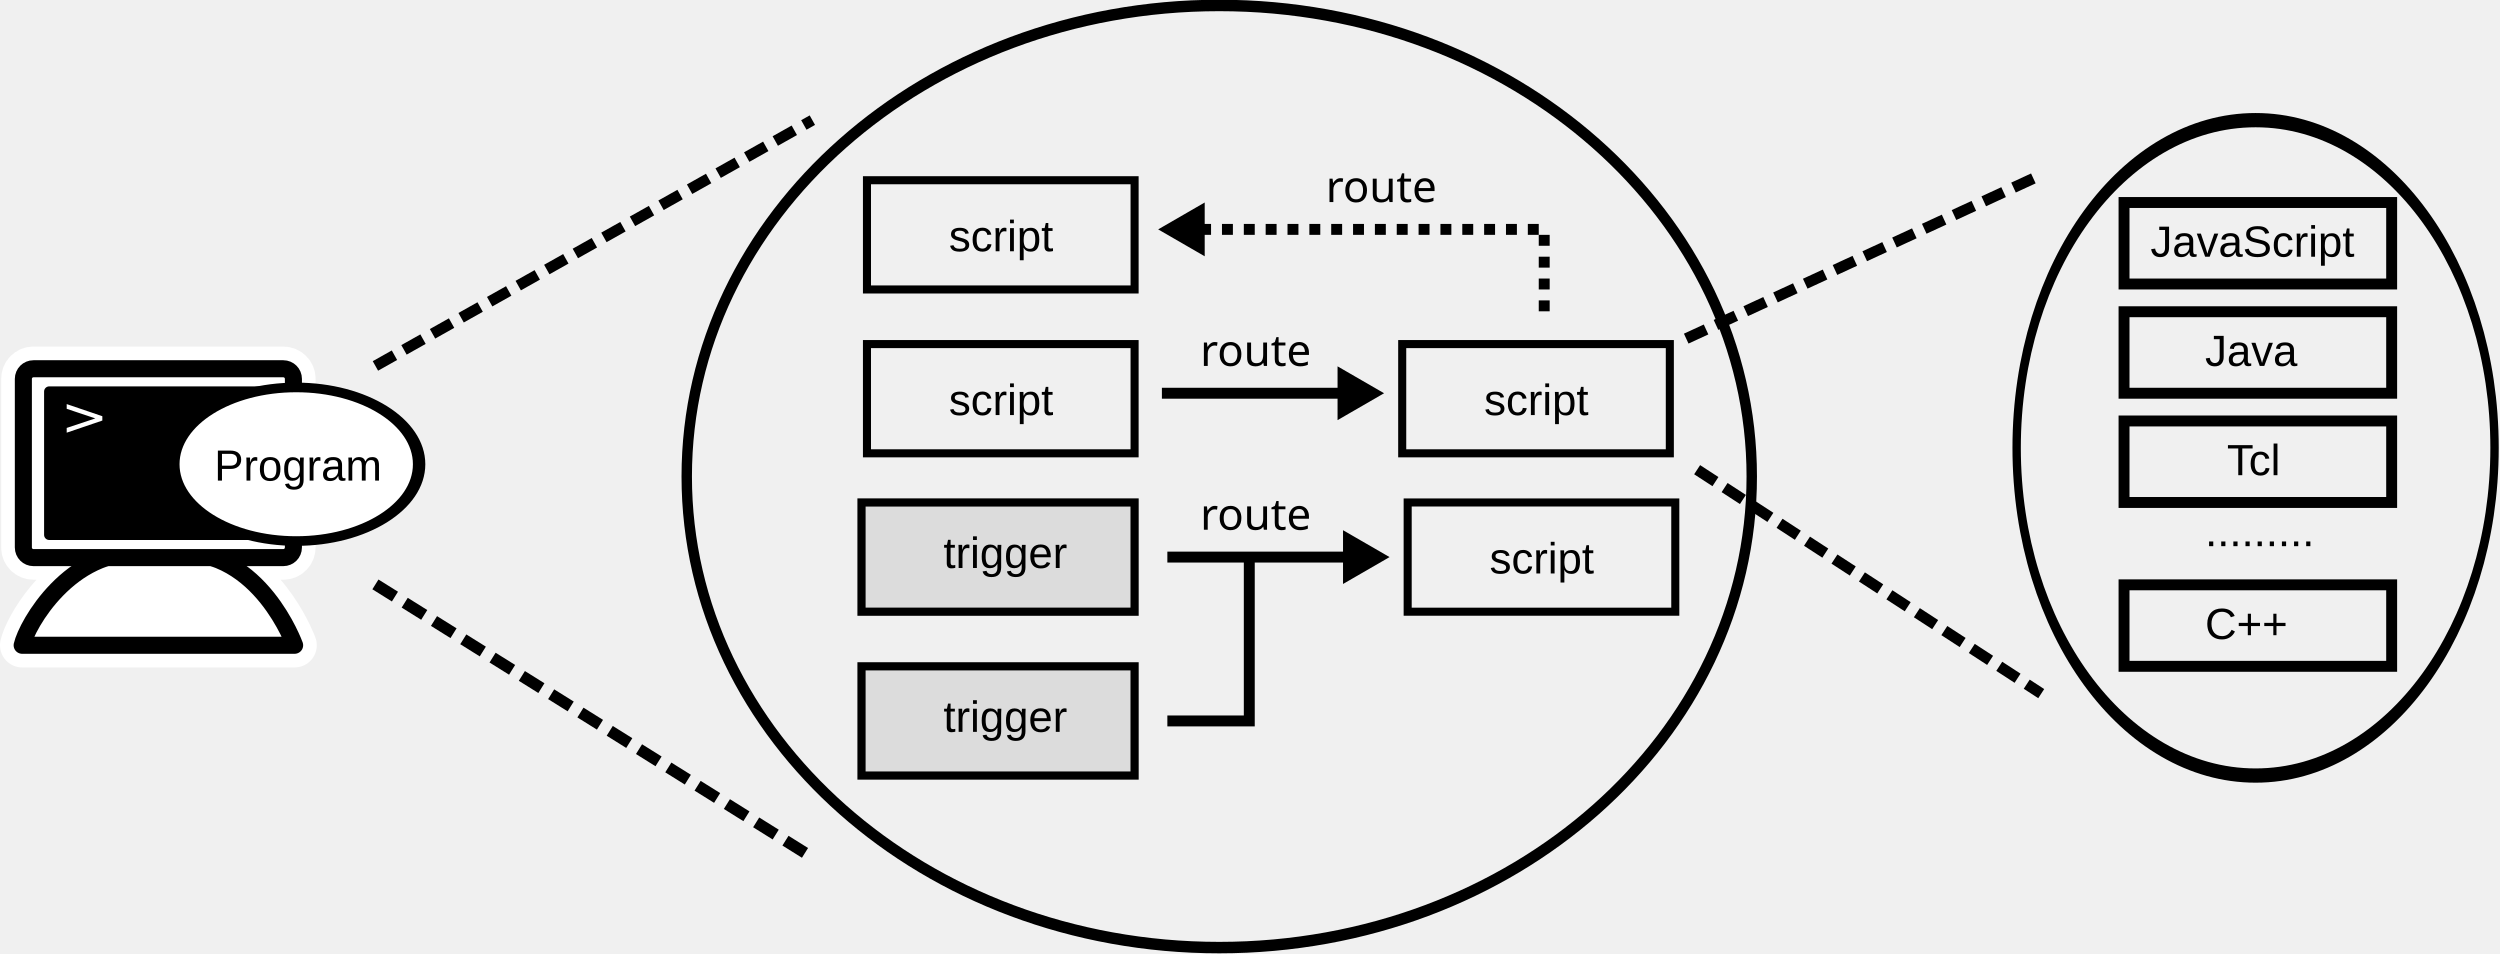
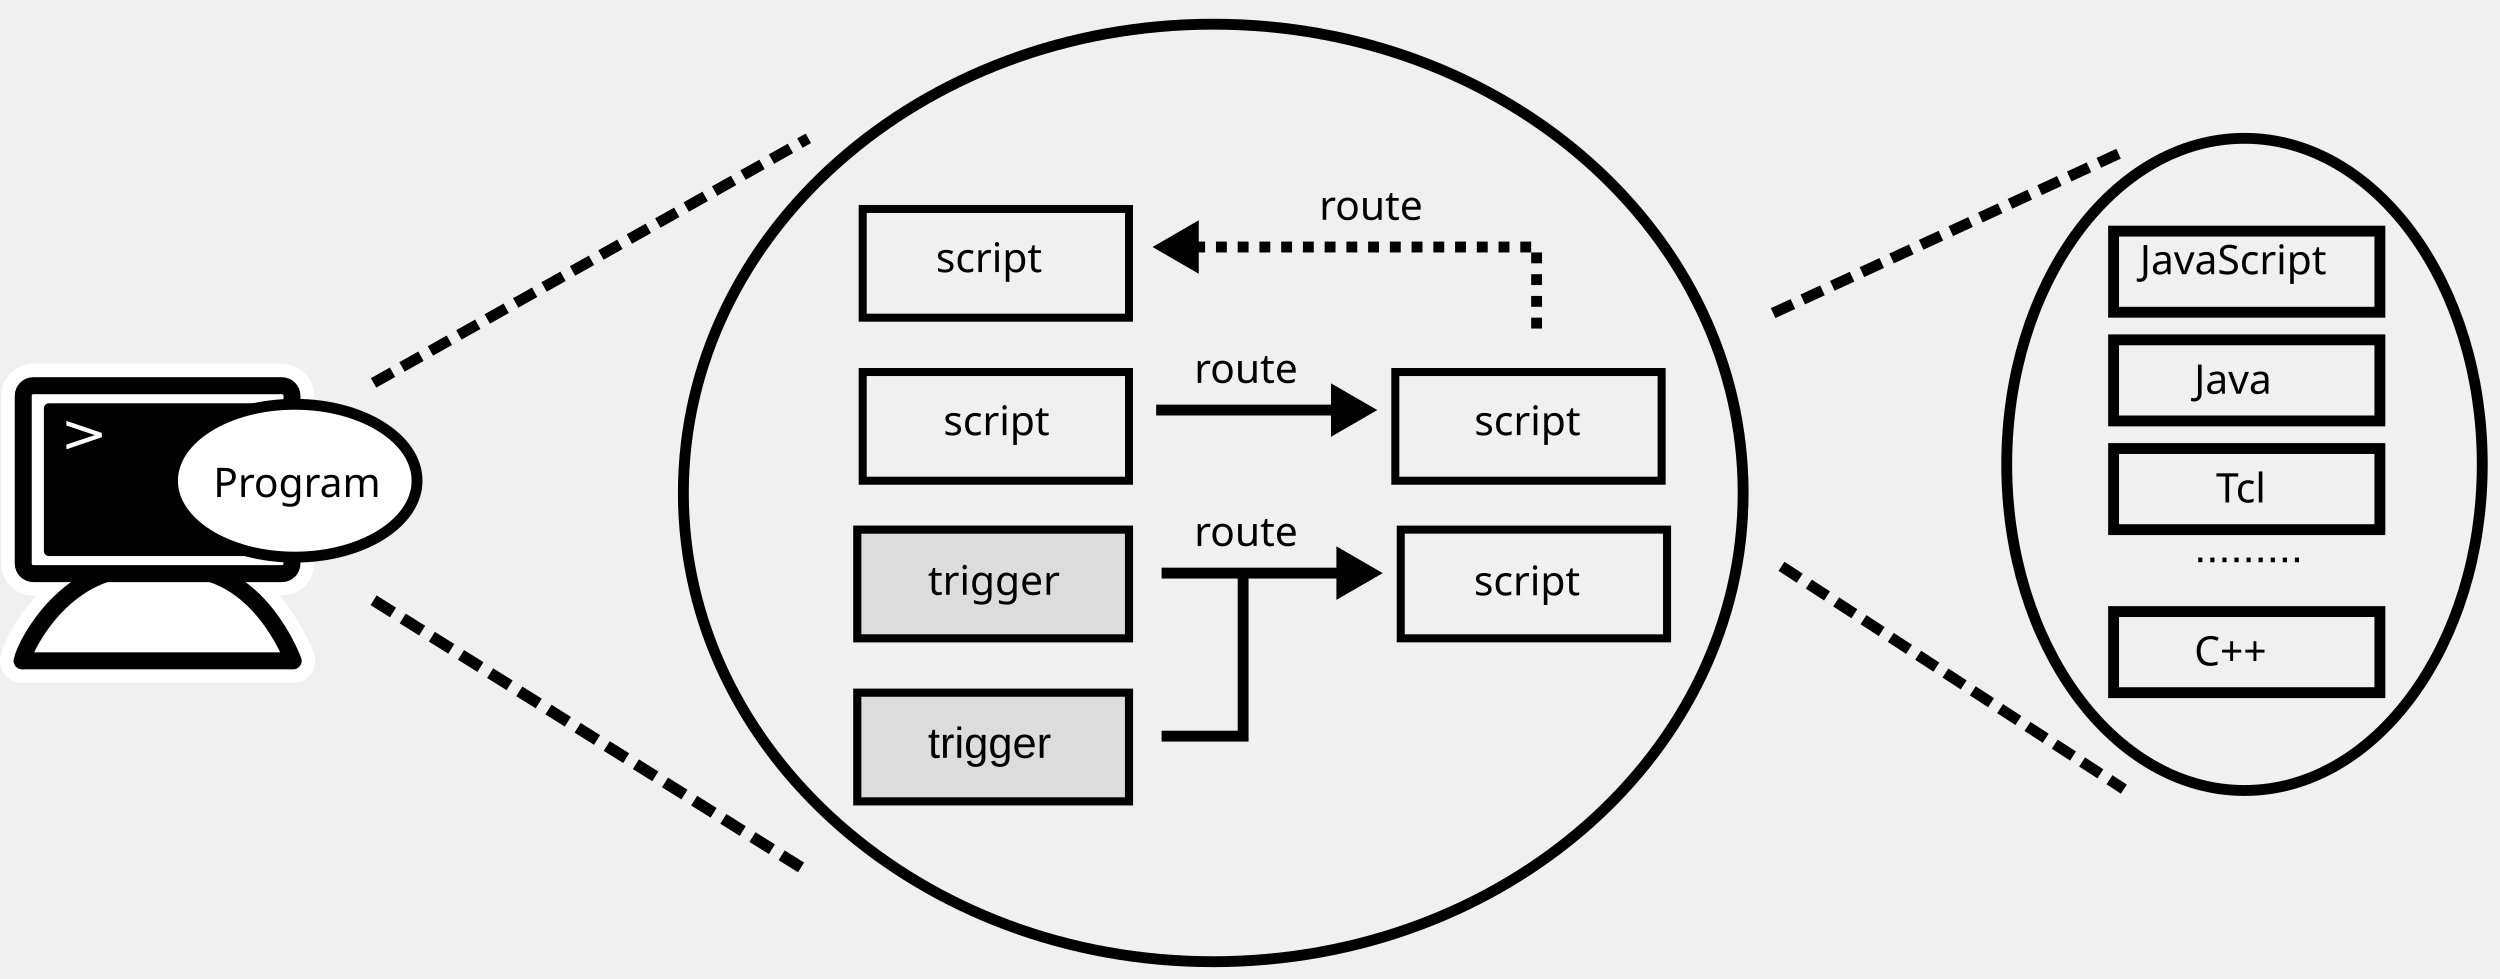
- <svg xmlns="http://www.w3.org/2000/svg" xmlns:ns1="http://www.openswatchbook.org/uri/2009/osb" xmlns:xlink="http://www.w3.org/1999/xlink" width="457.737" height="174.5" id="svg2" version="1.1">
+ <svg xmlns="http://www.w3.org/2000/svg" xmlns:ns1="http://www.openswatchbook.org/uri/2009/osb" xmlns:xlink="http://www.w3.org/1999/xlink" width="460" height="180" id="svg2" version="1.1">
  <defs id="defs4">
    <marker orient="auto" refY="0" refX="0" id="TriangleOutL" style="overflow:visible">
      <path id="path4823" d="m 5.77,0 -8.65,5 0,-10 8.65,5 z" style="fill-rule:evenodd;stroke:#000000;stroke-width:1pt" transform="scale(0.8,0.8)" />
    </marker>
    <marker orient="auto" refY="0" refX="0" id="TriangleOutM" style="overflow:visible">
      <path id="path4826" d="m 5.77,0 -8.65,5 0,-10 8.65,5 z" style="fill-rule:evenodd;stroke:#000000;stroke-width:1pt" transform="scale(0.4,0.4)" />
    </marker>
    <marker orient="auto" refY="0" refX="0" id="TriangleOutS" style="overflow:visible">
      <path id="path4045" d="m 5.77,0 -8.65,5 0,-10 8.65,5 z" style="fill-rule:evenodd;stroke:#000000;stroke-width:1pt" transform="scale(0.2,0.2)" />
    </marker>
    <marker orient="auto" refY="0" refX="0" id="Arrow1Mend" style="overflow:visible">
-       <path id="path3906" d="M 0,0 5,-5 -12.5,0 5,5 0,0 z" style="fill-rule:evenodd;stroke:#000000;stroke-width:1pt" transform="matrix(-0.4,0,0,-0.4,-4,0)" />
+       <path id="path3906" d="M 0,0 5,-5 -12.5,0 5,5 0,0 Z" style="fill-rule:evenodd;stroke:#000000;stroke-width:1pt" transform="matrix(-0.4,0,0,-0.4,-4,0)" />
    </marker>
    <marker orient="auto" refY="0" refX="0" id="Arrow1Lend" style="overflow:visible">
-       <path id="path3900" d="M 0,0 5,-5 -12.5,0 5,5 0,0 z" style="fill-rule:evenodd;stroke:#000000;stroke-width:1pt" transform="matrix(-0.8,0,0,-0.8,-10,0)" />
+       <path id="path3900" d="M 0,0 5,-5 -12.5,0 5,5 0,0 Z" style="fill-rule:evenodd;stroke:#000000;stroke-width:1pt" transform="matrix(-0.8,0,0,-0.8,-10,0)" />
    </marker>
    <marker orient="auto" refY="0" refX="0" id="Arrow2Lend" style="overflow:visible">
      <path id="path3918" style="fill-rule:evenodd;stroke-width:0.625;stroke-linejoin:round" d="M 8.719,4.034 -2.207,0.016 8.719,-4.002 c -1.745,2.372 -1.735,5.617 -6e-7,8.035 z" transform="matrix(-1.1,0,0,-1.1,-1.1,0)" />
    </marker>
    <marker orient="auto" refY="0" refX="0" id="Arrow1Send" style="overflow:visible">
-       <path id="path3912" d="M 0,0 5,-5 -12.5,0 5,5 0,0 z" style="fill-rule:evenodd;stroke:#000000;stroke-width:1pt" transform="matrix(-0.2,0,0,-0.2,-1.2,0)" />
+       <path id="path3912" d="M 0,0 5,-5 -12.5,0 5,5 0,0 Z" style="fill-rule:evenodd;stroke:#000000;stroke-width:1pt" transform="matrix(-0.2,0,0,-0.2,-1.2,0)" />
    </marker>
    <linearGradient id="linearGradient5205" ns1:paint="solid">
      <stop style="stop-color:#370000;stop-opacity:1;" offset="0" id="stop5207" />
    </linearGradient>
    <linearGradient id="linearGradient907" xlink:href="#linearGradient900" />
    <linearGradient id="linearGradient906" xlink:href="#linearGradient900" />
    <linearGradient id="linearGradient905" xlink:href="#linearGradient900" />
    <linearGradient id="linearGradient904" xlink:href="#linearGradient900" />
    <linearGradient id="linearGradient903" xlink:href="#linearGradient900" />
    <linearGradient id="linearGradient900">
      <stop offset="0" id="stop901" style="stop-color: #000000;stop-opacity: 1.0;" />
      <stop offset="1" id="stop902" style="stop-color:#ffffff;stop-opacity:1;" />
    </linearGradient>
    <linearGradient id="linearGradient775" xlink:href="#linearGradient772" />
    <linearGradient id="linearGradient772">
      <stop offset="0" id="stop773" style="stop-color: #000000;stop-opacity: 1.0;" />
      <stop offset="1" id="stop774" style="stop-color:#ffffff;stop-opacity:1;" />
    </linearGradient>
    <linearGradient id="linearGradient907-9" xlink:href="#linearGradient900-2" />
    <linearGradient id="linearGradient906-7" xlink:href="#linearGradient900-2" />
    <linearGradient id="linearGradient905-2" xlink:href="#linearGradient900-2" />
    <linearGradient id="linearGradient904-9" xlink:href="#linearGradient900-2" />
    <linearGradient id="linearGradient903-7" xlink:href="#linearGradient900-2" />
    <linearGradient id="linearGradient900-2">
      <stop offset="0" id="stop901-5" style="stop-color: #000000;stop-opacity: 1.0;" />
      <stop offset="1" id="stop902-5" style="stop-color:#ffffff;stop-opacity:1;" />
    </linearGradient>
  </defs>
-   <g id="layer2" transform="translate(114.7372,17.99998)">
-     <rect style="fill:none;stroke:#000000;stroke-width:1.476;stroke-miterlimit:3.517;stroke-opacity:1;stroke-dasharray:none" id="rect3087" width="49" height="20" x="44" y="45" />
-     <rect y="74" x="43" height="20" width="50" id="rect3102" style="fill:#dcdcdc;fill-opacity:1;stroke:#000000;stroke-width:1.499;stroke-miterlimit:3.517;stroke-opacity:1;stroke-dasharray:none" />
-     <rect style="fill:#dcdcdc;fill-opacity:1;stroke:#000000;stroke-width:1.499;stroke-miterlimit:3.517;stroke-opacity:1;stroke-dasharray:none" id="rect4105" width="50" height="20" x="43" y="104" />
-     <rect y="74" x="143" height="20" width="49" id="rect4169" style="fill:none;stroke:#000000;stroke-width:1.476;stroke-miterlimit:3.517;stroke-opacity:1;stroke-dasharray:none" />
-     <rect y="15" x="44" height="20" width="49" id="rect4187" style="fill:none;stroke:#000000;stroke-width:1.476;stroke-miterlimit:3.517;stroke-opacity:1;stroke-dasharray:none" />
-     <rect style="fill:none;stroke:#000000;stroke-width:1.476;stroke-miterlimit:3.517;stroke-opacity:1;stroke-dasharray:none" id="rect4193" width="49" height="20" x="142" y="45" />
-     <rect y="19.078" x="274.163" height="14.922" width="49" id="rect3059" style="fill:none;stroke:#000000;stroke-width:2;stroke-miterlimit:3.662;stroke-opacity:1;stroke-dasharray:none;stroke-dashoffset:0" />
-     <rect style="fill:none;stroke:#000000;stroke-width:2;stroke-miterlimit:3.662;stroke-opacity:1;stroke-dasharray:none;stroke-dashoffset:0" id="rect3086" width="49" height="14.922" x="274.163" y="39.078" />
-     <rect y="59.078" x="274.163" height="14.922" width="49" id="rect3094" style="fill:none;stroke:#000000;stroke-width:2;stroke-miterlimit:3.662;stroke-opacity:1;stroke-dasharray:none;stroke-dashoffset:0" />
-     <rect style="fill:none;stroke:#000000;stroke-width:2;stroke-miterlimit:3.662;stroke-opacity:1;stroke-dasharray:none;stroke-dashoffset:0" id="rect3103" width="49" height="14.922" x="274.163" y="89.078" />
+   <g id="layer2" transform="translate(114.7371,23.45162)">
+     <rect style="fill:none;stroke:#000000;stroke-width:1.476;stroke-miterlimit:3.517;stroke-dasharray:none;stroke-opacity:1" id="rect3087" width="49" height="20" x="44" y="45" />
+     <rect y="74" x="43" height="20" width="50" id="rect3102" style="fill:#dcdcdc;fill-opacity:1;stroke:#000000;stroke-width:1.499;stroke-miterlimit:3.517;stroke-dasharray:none;stroke-opacity:1" />
+     <rect style="fill:#dcdcdc;fill-opacity:1;stroke:#000000;stroke-width:1.499;stroke-miterlimit:3.517;stroke-dasharray:none;stroke-opacity:1" id="rect4105" width="50" height="20" x="43" y="104" />
+     <rect y="74" x="143" height="20" width="49" id="rect4169" style="fill:none;stroke:#000000;stroke-width:1.476;stroke-miterlimit:3.517;stroke-dasharray:none;stroke-opacity:1" />
+     <rect y="15" x="44" height="20" width="49" id="rect4187" style="fill:none;stroke:#000000;stroke-width:1.476;stroke-miterlimit:3.517;stroke-dasharray:none;stroke-opacity:1" />
+     <rect style="fill:none;stroke:#000000;stroke-width:1.476;stroke-miterlimit:3.517;stroke-dasharray:none;stroke-opacity:1" id="rect4193" width="49" height="20" x="142" y="45" />
+     <rect y="19.078" x="274.163" height="14.922" width="49" id="rect3059" style="fill:none;stroke:#000000;stroke-width:2;stroke-miterlimit:3.662;stroke-dasharray:none;stroke-dashoffset:0;stroke-opacity:1" />
+     <rect style="fill:none;stroke:#000000;stroke-width:2;stroke-miterlimit:3.662;stroke-dasharray:none;stroke-dashoffset:0;stroke-opacity:1" id="rect3086" width="49" height="14.922" x="274.163" y="39.078" />
+     <rect y="59.078" x="274.163" height="14.922" width="49" id="rect3094" style="fill:none;stroke:#000000;stroke-width:2;stroke-miterlimit:3.662;stroke-dasharray:none;stroke-dashoffset:0;stroke-opacity:1" />
+     <rect style="fill:none;stroke:#000000;stroke-width:2;stroke-miterlimit:3.662;stroke-dasharray:none;stroke-dashoffset:0;stroke-opacity:1" id="rect3103" width="49" height="14.922" x="274.163" y="89.078" />
  </g>
-   <g id="layer1" transform="translate(-71.2628,-180.3622)" style="display:inline">
-     <path style="fill:none;stroke:#000000;stroke-width:2.006;stroke-miterlimit:3.565;stroke-opacity:1;stroke-dasharray:none;stroke-dashoffset:0" id="path4269" d="M 343.5,148.5 C 343.5,194.063 297.609,231 241,231 184.391,231 138.5,194.063 138.5,148.5 138.5,102.937 184.391,66 241,66 c 56.609,0 102.5,36.937 102.5,82.5 z" transform="matrix(0.9512195,0,0,1.045454,65.2561,112.3622)" />
-     <text id="text5745" y="256.362" x="245" style="font-size:8px;font-style:normal;font-variant:normal;font-weight:normal;font-stretch:normal;text-align:start;line-height:125%;letter-spacing:0px;word-spacing:0px;writing-mode:lr-tb;text-anchor:start;fill:#000000;fill-opacity:1;stroke:none;font-family:Arial;-inkscape-font-specification:Arial" xml:space="preserve">
-       <tspan id="tspan6343" x="245" y="256.362">script</tspan>
+   <g id="layer1" transform="translate(-71.2629,-174.9105)" style="display:inline">
+     <ellipse style="fill:none;stroke:#000000;stroke-width:2;stroke-miterlimit:3.565;stroke-dasharray:none;stroke-dashoffset:0;stroke-opacity:1" id="path4269" cx="294.5" cy="265.612" rx="97.5" ry="86.25" />
+     <text id="text5745" y="254.979" x="244.844" style="font-style:normal;font-variant:normal;font-weight:normal;font-stretch:normal;font-size:7.5px;line-height:125%;font-family:'Lucida Sans Unicode';-inkscape-font-specification:'Lucida Sans Unicode, Normal';text-align:start;letter-spacing:0px;word-spacing:0px;writing-mode:lr-tb;text-anchor:start;fill:#000000;fill-opacity:1;stroke:none" xml:space="preserve">
+       <tspan id="tspan6343" x="244.844" y="254.979">script</tspan>
    </text>
-     <path style="fill:none;stroke:#000000;stroke-width:2;stroke-linecap:butt;stroke-linejoin:miter;stroke-miterlimit:3.565;stroke-opacity:1;stroke-dasharray:none;stroke-dashoffset:0;marker-end:url(#TriangleOutM)" d="m 284,252.362 35,0" id="path3154" />
-     <path style="fill:none;stroke:#000000;stroke-width:2;stroke-linecap:butt;stroke-linejoin:miter;stroke-miterlimit:3.565;stroke-opacity:1;stroke-dasharray:2, 2;stroke-dashoffset:0;marker-start:none;marker-end:url(#TriangleOutM)" d="m 354,237.362 0,-15 -65,0" id="path3158" />
-     <text id="text3104" y="284.362" x="244" style="font-size:8px;font-style:normal;font-variant:normal;font-weight:normal;font-stretch:normal;text-align:start;line-height:125%;letter-spacing:0px;word-spacing:0px;writing-mode:lr-tb;text-anchor:start;fill:#000000;fill-opacity:1;stroke:none;font-family:Arial;-inkscape-font-specification:Arial" xml:space="preserve">
-       <tspan id="tspan4080" x="244" y="284.362">trigger</tspan>
+     <path style="fill:none;stroke:#000000;stroke-width:2;stroke-linecap:butt;stroke-linejoin:miter;stroke-miterlimit:3.565;stroke-dasharray:none;stroke-dashoffset:0;stroke-opacity:1;marker-end:url(#TriangleOutM)" d="m 284,250.362 35,0" id="path3154" />
+     <path style="fill:none;stroke:#000000;stroke-width:2;stroke-linecap:butt;stroke-linejoin:miter;stroke-miterlimit:3.565;stroke-dasharray:2, 2;stroke-dashoffset:0;stroke-opacity:1;marker-start:none;marker-end:url(#TriangleOutM)" d="m 354,235.362 0,-15 -65,0" id="path3158" />
+     <text id="text3104" y="284.362" x="242" style="font-style:normal;font-variant:normal;font-weight:normal;font-stretch:normal;font-size:7.5px;line-height:125%;font-family:'Lucida Sans Unicode';-inkscape-font-specification:'Lucida Sans Unicode, Normal';text-align:start;letter-spacing:0px;word-spacing:0px;writing-mode:lr-tb;text-anchor:start;fill:#000000;fill-opacity:1;stroke:none" xml:space="preserve">
+       <tspan id="tspan4080" x="242" y="284.362">trigger</tspan>
    </text>
-     <path style="fill:none;stroke:#000000;stroke-width:2;stroke-linecap:butt;stroke-linejoin:miter;stroke-miterlimit:3.565;stroke-opacity:1;stroke-dasharray:none;stroke-dashoffset:0;marker-end:url(#TriangleOutM)" d="m 285,282.362 35,0" id="path3967" />
-     <path style="fill:none;stroke:#000000;stroke-width:2;stroke-linecap:butt;stroke-linejoin:miter;stroke-miterlimit:3.565;stroke-opacity:1;stroke-dasharray:none;stroke-dashoffset:0" d="m 285,312.362 15,0 0,-30" id="path4004" />
-     <text xml:space="preserve" style="font-size:8px;font-style:normal;font-variant:normal;font-weight:normal;font-stretch:normal;text-align:start;line-height:125%;letter-spacing:0px;word-spacing:0px;writing-mode:lr-tb;text-anchor:start;fill:#000000;fill-opacity:1;stroke:none;font-family:Arial;-inkscape-font-specification:Arial" x="244" y="314.362" id="text4107">
-       <tspan y="314.362" x="244" id="tspan4109">trigger</tspan>
+     <path style="fill:none;stroke:#000000;stroke-width:2;stroke-linecap:butt;stroke-linejoin:miter;stroke-miterlimit:3.565;stroke-dasharray:none;stroke-dashoffset:0;stroke-opacity:1;marker-end:url(#TriangleOutM)" d="m 285,280.362 35,0" id="path3967" />
+     <path style="fill:none;stroke:#000000;stroke-width:2;stroke-linecap:butt;stroke-linejoin:miter;stroke-miterlimit:3.565;stroke-dasharray:none;stroke-dashoffset:0;stroke-opacity:1" d="m 285,310.362 15,0 0,-30" id="path4004" />
+     <text xml:space="preserve" style="font-style:normal;font-variant:normal;font-weight:normal;font-stretch:normal;font-size:8px;line-height:125%;font-family:Arial;-inkscape-font-specification:Arial;text-align:start;letter-spacing:0px;word-spacing:0px;writing-mode:lr-tb;text-anchor:start;fill:#000000;fill-opacity:1;stroke:none" x="242" y="314.362" id="text4107">
+       <tspan y="314.362" x="242" id="tspan4109">trigger</tspan>
    </text>
-     <text xml:space="preserve" style="font-size:8px;font-style:normal;font-variant:normal;font-weight:normal;font-stretch:normal;text-align:start;line-height:125%;letter-spacing:0px;word-spacing:0px;writing-mode:lr-tb;text-anchor:start;fill:#000000;fill-opacity:1;stroke:none;font-family:Arial;-inkscape-font-specification:Arial" x="344" y="285.362" id="text4171">
-       <tspan id="tspan6347" x="344" y="285.362">script</tspan>
+     <text xml:space="preserve" style="font-style:normal;font-variant:normal;font-weight:normal;font-stretch:normal;font-size:7.5px;line-height:125%;font-family:'Lucida Sans Unicode';-inkscape-font-specification:'Lucida Sans Unicode, Normal';text-align:start;letter-spacing:0px;word-spacing:0px;writing-mode:lr-tb;text-anchor:start;fill:#000000;fill-opacity:1;stroke:none" x="342.461" y="284.44" id="text4171">
+       <tspan id="tspan6347" x="342.461" y="284.44">script</tspan>
    </text>
-     <text xml:space="preserve" style="font-size:8px;font-style:normal;font-variant:normal;font-weight:normal;font-stretch:normal;text-align:start;line-height:125%;letter-spacing:0px;word-spacing:0px;writing-mode:lr-tb;text-anchor:start;fill:#000000;fill-opacity:1;stroke:none;font-family:Arial;-inkscape-font-specification:Arial" x="245" y="226.362" id="text4189">
-       <tspan id="tspan6341" x="245" y="226.362">script</tspan>
+     <text xml:space="preserve" style="font-style:normal;font-variant:normal;font-weight:normal;font-stretch:normal;font-size:7.5px;line-height:125%;font-family:'Lucida Sans Unicode';-inkscape-font-specification:'Lucida Sans Unicode, Normal';text-align:start;letter-spacing:0px;word-spacing:0px;writing-mode:lr-tb;text-anchor:start;fill:#000000;fill-opacity:1;stroke:none" x="243.461" y="224.979" id="text4189">
+       <tspan id="tspan6341" x="243.461" y="224.979">script</tspan>
    </text>
-     <text id="text4195" y="256.362" x="343" style="font-size:8px;font-style:normal;font-variant:normal;font-weight:normal;font-stretch:normal;text-align:start;line-height:125%;letter-spacing:0px;word-spacing:0px;writing-mode:lr-tb;text-anchor:start;fill:#000000;fill-opacity:1;stroke:none;font-family:Arial;-inkscape-font-specification:Arial" xml:space="preserve">
-       <tspan id="tspan6345" x="343" y="256.362">script</tspan>
+     <text id="text4195" y="254.979" x="342.539" style="font-style:normal;font-variant:normal;font-weight:normal;font-stretch:normal;font-size:7.5px;line-height:125%;font-family:'Lucida Sans Unicode';-inkscape-font-specification:'Lucida Sans Unicode, Normal';text-align:start;letter-spacing:0px;word-spacing:0px;writing-mode:lr-tb;text-anchor:start;fill:#000000;fill-opacity:1;stroke:none" xml:space="preserve">
+       <tspan id="tspan6345" x="342.539" y="254.979">script</tspan>
    </text>
-     <text xml:space="preserve" style="font-size:40px;font-style:normal;font-weight:normal;line-height:125%;letter-spacing:0px;word-spacing:0px;fill:#000000;fill-opacity:1;stroke:none;font-family:Sans" x="291" y="247.362" id="text4257">
-       <tspan id="tspan4259" x="291" y="247.362" style="font-size:8px;font-style:normal;font-variant:normal;font-weight:normal;font-stretch:normal;text-align:start;line-height:125%;writing-mode:lr-tb;text-anchor:start;font-family:Sans;-inkscape-font-specification:Sans">route</tspan>
+     <text xml:space="preserve" style="font-style:normal;font-variant:normal;font-weight:normal;font-stretch:normal;font-size:7.5px;line-height:125%;font-family:'Lucida Sans Unicode';-inkscape-font-specification:'Lucida Sans Unicode, Normal';text-align:start;letter-spacing:0px;word-spacing:0px;writing-mode:lr-tb;text-anchor:start;fill:#000000;fill-opacity:1;stroke:none" x="291" y="245.362" id="text4257">
+       <tspan id="tspan4259" x="291" y="245.362" style="font-style:normal;font-variant:normal;font-weight:normal;font-stretch:normal;font-size:7.5px;line-height:125%;font-family:'Lucida Sans Unicode';-inkscape-font-specification:'Lucida Sans Unicode, Normal';text-align:start;writing-mode:lr-tb;text-anchor:start">route</tspan>
    </text>
-     <text id="text4261" y="217.362" x="314" style="font-size:40px;font-style:normal;font-weight:normal;line-height:125%;letter-spacing:0px;word-spacing:0px;fill:#000000;fill-opacity:1;stroke:none;font-family:Sans" xml:space="preserve">
-       <tspan style="font-size:8px;font-style:normal;font-variant:normal;font-weight:normal;font-stretch:normal;text-align:start;line-height:125%;writing-mode:lr-tb;text-anchor:start;font-family:Sans;-inkscape-font-specification:Sans" y="217.362" x="314" id="tspan4263">route</tspan>
+     <text id="text4261" y="215.362" x="314" style="font-style:normal;font-variant:normal;font-weight:normal;font-stretch:normal;font-size:7.5px;line-height:125%;font-family:'Lucida Sans Unicode';-inkscape-font-specification:'Lucida Sans Unicode, Normal';text-align:start;letter-spacing:0px;word-spacing:0px;writing-mode:lr-tb;text-anchor:start;fill:#000000;fill-opacity:1;stroke:none" xml:space="preserve">
+       <tspan style="font-style:normal;font-variant:normal;font-weight:normal;font-stretch:normal;font-size:7.5px;line-height:125%;font-family:'Lucida Sans Unicode';-inkscape-font-specification:'Lucida Sans Unicode, Normal';text-align:start;writing-mode:lr-tb;text-anchor:start" y="215.362" x="314" id="tspan4263">route</tspan>
    </text>
-     <text id="text4265" y="277.362" x="291" style="font-size:40px;font-style:normal;font-weight:normal;line-height:125%;letter-spacing:0px;word-spacing:0px;fill:#000000;fill-opacity:1;stroke:none;font-family:Sans" xml:space="preserve">
-       <tspan style="font-size:8px;font-style:normal;font-variant:normal;font-weight:normal;font-stretch:normal;text-align:start;line-height:125%;writing-mode:lr-tb;text-anchor:start;font-family:Sans;-inkscape-font-specification:Sans" y="277.362" x="291" id="tspan4267">route</tspan>
+     <text id="text4265" y="275.362" x="291" style="font-style:normal;font-variant:normal;font-weight:normal;font-stretch:normal;font-size:7.5px;line-height:125%;font-family:'Lucida Sans Unicode';-inkscape-font-specification:'Lucida Sans Unicode, Normal';text-align:start;letter-spacing:0px;word-spacing:0px;writing-mode:lr-tb;text-anchor:start;fill:#000000;fill-opacity:1;stroke:none" xml:space="preserve">
+       <tspan style="font-style:normal;font-variant:normal;font-weight:normal;font-stretch:normal;font-size:7.5px;line-height:125%;font-family:'Lucida Sans Unicode';-inkscape-font-specification:'Lucida Sans Unicode, Normal';text-align:start;writing-mode:lr-tb;text-anchor:start" y="275.362" x="291" id="tspan4267">route</tspan>
    </text>
-     <g id="g6333" transform="translate(70.2628,243.1936)">
+     <g id="g6333" transform="translate(70.2628,241.1936)">
      <path id="path1075" d="m 7.125,4.688 c -1.028,2e-7 -1.844,0.816 -1.844,1.844 l 0,30.875 C 5.281,38.434 6.097,39.25 7.125,39.25 L 21,39.25 C 11.451,42.078 5.756,52.182 5.062,55.312 l 49.875,0 c 10e-7,0 -4.66,-12.813 -15.469,-16.062 l 13.406,0 c 1.028,-2e-6 1.844,-0.816 1.844,-1.844 l 0,-30.875 C 54.719,5.504 53.903,4.688 52.875,4.688 l -45.75,0 z" style="font-size:12px;fill:none;stroke:#ffffff;stroke-width:8.125;stroke-linecap:round;stroke-linejoin:round;stroke-miterlimit:4;stroke-opacity:1" />
      <path transform="matrix(0.927434,0,0,0.927443,2.075059,2.026465)" id="path640" d="m 3.216,57.455 53.788,0 c 0,0 -6.804,-18.991 -23.107,-18.18 -2.054,0 -3.98,-0.162 -6.804,0 C 12.715,38.301 4.117,53.397 3.218,57.455" style="font-size:12px;fill:#ffffff;fill-opacity:1;fill-rule:evenodd;stroke:#000000;stroke-width:3.369;stroke-linecap:round;stroke-linejoin:round;stroke-opacity:1" />
      <path id="rect627" transform="matrix(0.927434,0,0,0.927443,2.209217,2.026465)" d="m 5.308,2.869 c -1.108,0 -2,0.892 -2,2 l 0,33.282 c 0,1.108 0.892,2 2,2 l 49.314,0 c 1.108,0 2,-0.892 2,-2 l 0,-33.282 c 0,-1.108 -0.892,-2 -2,-2 l -49.314,0 z" style="font-size:12px;fill:#ffffff;fill-opacity:1;fill-rule:evenodd;stroke:#000000;stroke-width:3.369;stroke-linecap:round;stroke-linejoin:round;stroke-opacity:1" />
      <g transform="translate(3.249028e-6,-0.911361)" id="g1080">
        <path d="m 10.01,9.762 0,26.25 39.981,0 0,-26.25 -39.981,0 z" style="font-size:12px;fill-rule:evenodd;stroke:#000000;stroke-width:1.875;stroke-linecap:round;stroke-linejoin:round;stroke-opacity:1" id="rect628" />
-         <path d="m 13.213,12.935 0,-0.87 6.524,2.222 0,0.793 -6.524,2.222 0,-0.87 5.241,-1.744 -5.241,-1.754 z" style="font-size:12px;fill:#ffffff;fill-opacity:1;stroke-width:1;font-family:helvetica" id="path831" />
+         <path d="m 13.213,12.935 0,-0.87 6.524,2.222 0,0.793 -6.524,2.222 0,-0.87 5.241,-1.744 -5.241,-1.754 z" style="font-size:12px;font-family:helvetica;fill:#ffffff;fill-opacity:1;stroke-width:1" id="path831" />
      </g>
    </g>
-     <path style="fill:none;stroke:#000000;stroke-width:2;stroke-linecap:butt;stroke-linejoin:miter;stroke-miterlimit:4;stroke-opacity:1;stroke-dasharray:4, 2;stroke-dashoffset:0" d="m 140,247.362 80,-45" id="path6349" />
-     <path id="path6353" d="m 140,287.362 80,50" style="fill:none;stroke:#000000;stroke-width:2.108;stroke-linecap:butt;stroke-linejoin:miter;stroke-miterlimit:4;stroke-opacity:1;stroke-dasharray:4.216, 2.108;stroke-dashoffset:0" />
-     <text xml:space="preserve" style="font-size:8px;font-style:normal;font-variant:normal;font-weight:normal;font-stretch:normal;text-align:start;line-height:125%;letter-spacing:0px;word-spacing:0px;writing-mode:lr-tb;text-anchor:start;fill:#000000;fill-opacity:1;stroke:none;font-family:Arial;-inkscape-font-specification:Arial" x="465" y="227.362" id="text3061">
-       <tspan id="tspan3065" x="465" y="227.362">JavaScript</tspan>
+     <path style="fill:none;stroke:#000000;stroke-width:2;stroke-linecap:butt;stroke-linejoin:miter;stroke-miterlimit:4;stroke-dasharray:4, 2;stroke-dashoffset:0;stroke-opacity:1" d="m 140,245.362 80,-45" id="path6349" />
+     <path id="path6353" d="m 140,285.362 80,50" style="fill:none;stroke:#000000;stroke-width:2.108;stroke-linecap:butt;stroke-linejoin:miter;stroke-miterlimit:4;stroke-dasharray:4.216, 2.108;stroke-dashoffset:0;stroke-opacity:1" />
+     <text xml:space="preserve" style="font-style:normal;font-variant:normal;font-weight:normal;font-stretch:normal;font-size:7.5px;line-height:125%;font-family:'Lucida Sans Unicode';-inkscape-font-specification:'Lucida Sans Unicode, Normal';text-align:start;letter-spacing:0px;word-spacing:0px;writing-mode:lr-tb;text-anchor:start;fill:#000000;fill-opacity:1;stroke:none" x="465" y="225.362" id="text3061">
+       <tspan id="tspan3065" x="465" y="225.362">JavaScript</tspan>
    </text>
-     <text id="text3088" y="247.362" x="475" style="font-size:8px;font-style:normal;font-variant:normal;font-weight:normal;font-stretch:normal;text-align:start;line-height:125%;letter-spacing:0px;word-spacing:0px;writing-mode:lr-tb;text-anchor:start;fill:#000000;fill-opacity:1;stroke:none;font-family:Arial;-inkscape-font-specification:Arial" xml:space="preserve">
+     <text id="text3088" y="247.362" x="475" style="font-style:normal;font-variant:normal;font-weight:normal;font-stretch:normal;font-size:7.5px;line-height:125%;font-family:'Lucida Sans Unicode';-inkscape-font-specification:'Lucida Sans Unicode, Normal';text-align:start;letter-spacing:0px;word-spacing:0px;writing-mode:lr-tb;text-anchor:start;fill:#000000;fill-opacity:1;stroke:none" xml:space="preserve">
      <tspan id="tspan3092" x="475" y="247.362">Java</tspan>
    </text>
-     <text xml:space="preserve" style="font-size:8px;font-style:normal;font-variant:normal;font-weight:normal;font-stretch:normal;text-align:start;line-height:125%;letter-spacing:0px;word-spacing:0px;writing-mode:lr-tb;text-anchor:start;fill:#000000;fill-opacity:1;stroke:none;font-family:Arial;-inkscape-font-specification:Arial" x="479" y="267.362" id="text3096">
+     <text xml:space="preserve" style="font-style:normal;font-variant:normal;font-weight:normal;font-stretch:normal;font-size:7.5px;line-height:125%;font-family:'Lucida Sans Unicode';-inkscape-font-specification:'Lucida Sans Unicode, Normal';text-align:start;letter-spacing:0px;word-spacing:0px;writing-mode:lr-tb;text-anchor:start;fill:#000000;fill-opacity:1;stroke:none" x="479" y="267.362" id="text3096">
      <tspan id="tspan3100" x="479" y="267.362">Tcl</tspan>
    </text>
-     <text id="text3105" y="280.362" x="475" style="font-size:8px;font-style:normal;font-variant:normal;font-weight:normal;font-stretch:normal;text-align:start;line-height:125%;letter-spacing:0px;word-spacing:0px;writing-mode:lr-tb;text-anchor:start;fill:#000000;fill-opacity:1;stroke:none;font-family:Arial;-inkscape-font-specification:Arial" xml:space="preserve">
-       <tspan id="tspan3109" x="475" y="280.362">.........</tspan>
+     <text id="text3105" y="278.362" x="475" style="font-style:normal;font-variant:normal;font-weight:normal;font-stretch:normal;font-size:8px;line-height:125%;font-family:Arial;-inkscape-font-specification:Arial;text-align:start;letter-spacing:0px;word-spacing:0px;writing-mode:lr-tb;text-anchor:start;fill:#000000;fill-opacity:1;stroke:none" xml:space="preserve">
+       <tspan id="tspan3109" x="475" y="278.362">.........</tspan>
    </text>
-     <text xml:space="preserve" style="font-size:8px;font-style:normal;font-variant:normal;font-weight:normal;font-stretch:normal;text-align:start;line-height:125%;letter-spacing:0px;word-spacing:0px;writing-mode:lr-tb;text-anchor:start;fill:#000000;fill-opacity:1;stroke:none;font-family:Arial;-inkscape-font-specification:Arial" x="475" y="297.362" id="text3111">
+     <text xml:space="preserve" style="font-style:normal;font-variant:normal;font-weight:normal;font-stretch:normal;font-size:7.5px;line-height:125%;font-family:'Lucida Sans Unicode';-inkscape-font-specification:'Lucida Sans Unicode, Normal';text-align:start;letter-spacing:0px;word-spacing:0px;writing-mode:lr-tb;text-anchor:start;fill:#000000;fill-opacity:1;stroke:none" x="475" y="297.362" id="text3111">
      <tspan id="tspan3115" x="475" y="297.362">C++</tspan>
    </text>
-     <path transform="matrix(0.4268293,0,0,0.7272727,381.3841,154.3622)" d="M 343.5,148.5 C 343.5,194.063 297.609,231 241,231 184.391,231 138.5,194.063 138.5,148.5 138.5,102.937 184.391,66 241,66 c 56.609,0 102.5,36.937 102.5,82.5 z" id="path3117" style="fill:none;stroke:#000000;stroke-width:3.59;stroke-miterlimit:3.662;stroke-opacity:1;stroke-dasharray:none;stroke-dashoffset:0" />
-     <path id="path3119" d="m 380,242.362 65,-30" style="fill:none;stroke:#000000;stroke-width:2;stroke-linecap:butt;stroke-linejoin:miter;stroke-miterlimit:3.662;stroke-opacity:1;stroke-dasharray:4, 2;stroke-dashoffset:0" />
-     <path style="fill:none;stroke:#000000;stroke-width:2;stroke-linecap:butt;stroke-linejoin:miter;stroke-miterlimit:3.662;stroke-opacity:1;stroke-dasharray:4, 2;stroke-dashoffset:0" d="m 382,266.362 63,41" id="path3121" />
-     <path transform="matrix(0.2195122,0,0,0.1704546,72.59757,240.0497)" d="M 343.5,148.5 C 343.5,194.063 297.609,231 241,231 184.391,231 138.5,194.063 138.5,148.5 138.5,102.937 184.391,66 241,66 c 56.609,0 102.5,36.937 102.5,82.5 z" id="path3939" style="fill:#ffffff;fill-opacity:1;stroke:#000000;stroke-width:10.339;stroke-miterlimit:3.565;stroke-opacity:1;stroke-dasharray:none;stroke-dashoffset:0" />
-     <text id="text3933" y="268.362" x="110.5" style="font-size:8px;font-style:normal;font-variant:normal;font-weight:normal;font-stretch:normal;text-align:start;line-height:125%;letter-spacing:0px;word-spacing:0px;writing-mode:lr-tb;text-anchor:start;fill:#000000;fill-opacity:1;stroke:none;font-family:Arial;-inkscape-font-specification:Arial" xml:space="preserve">
-       <tspan id="tspan3937" x="110.5" y="268.362">Program</tspan>
+     <ellipse id="path3117" style="fill:none;stroke:#000000;stroke-width:2;stroke-miterlimit:3.662;stroke-dasharray:none;stroke-dashoffset:0;stroke-opacity:1" cx="484.25" cy="260.362" rx="43.75" ry="60" />
+     <path id="path3119" d="m 397.518,232.525 65,-30" style="fill:none;stroke:#000000;stroke-width:2;stroke-linecap:butt;stroke-linejoin:miter;stroke-miterlimit:3.662;stroke-dasharray:4, 2;stroke-dashoffset:0;stroke-opacity:1" />
+     <path style="fill:none;stroke:#000000;stroke-width:2;stroke-linecap:butt;stroke-linejoin:miter;stroke-miterlimit:3.662;stroke-dasharray:4, 2;stroke-dashoffset:0;stroke-opacity:1" d="m 399.057,279.114 63,41" id="path3121" />
+     <ellipse id="path3939" style="fill:#ffffff;fill-opacity:1;stroke:#000000;stroke-width:2;stroke-miterlimit:3.565;stroke-dasharray:none;stroke-dashoffset:0;stroke-opacity:1" cx="125.5" cy="263.362" rx="22.5" ry="14.062" />
+     <text id="text3933" y="266.362" x="110.5" style="font-style:normal;font-variant:normal;font-weight:normal;font-stretch:normal;font-size:7.5px;line-height:125%;font-family:'Lucida Sans Unicode';-inkscape-font-specification:'Lucida Sans Unicode, Normal';text-align:start;letter-spacing:0px;word-spacing:0px;writing-mode:lr-tb;text-anchor:start;fill:#000000;fill-opacity:1;stroke:none" xml:space="preserve">
+       <tspan id="tspan3937" x="110.5" y="266.362">Program</tspan>
    </text>
  </g>
</svg>
